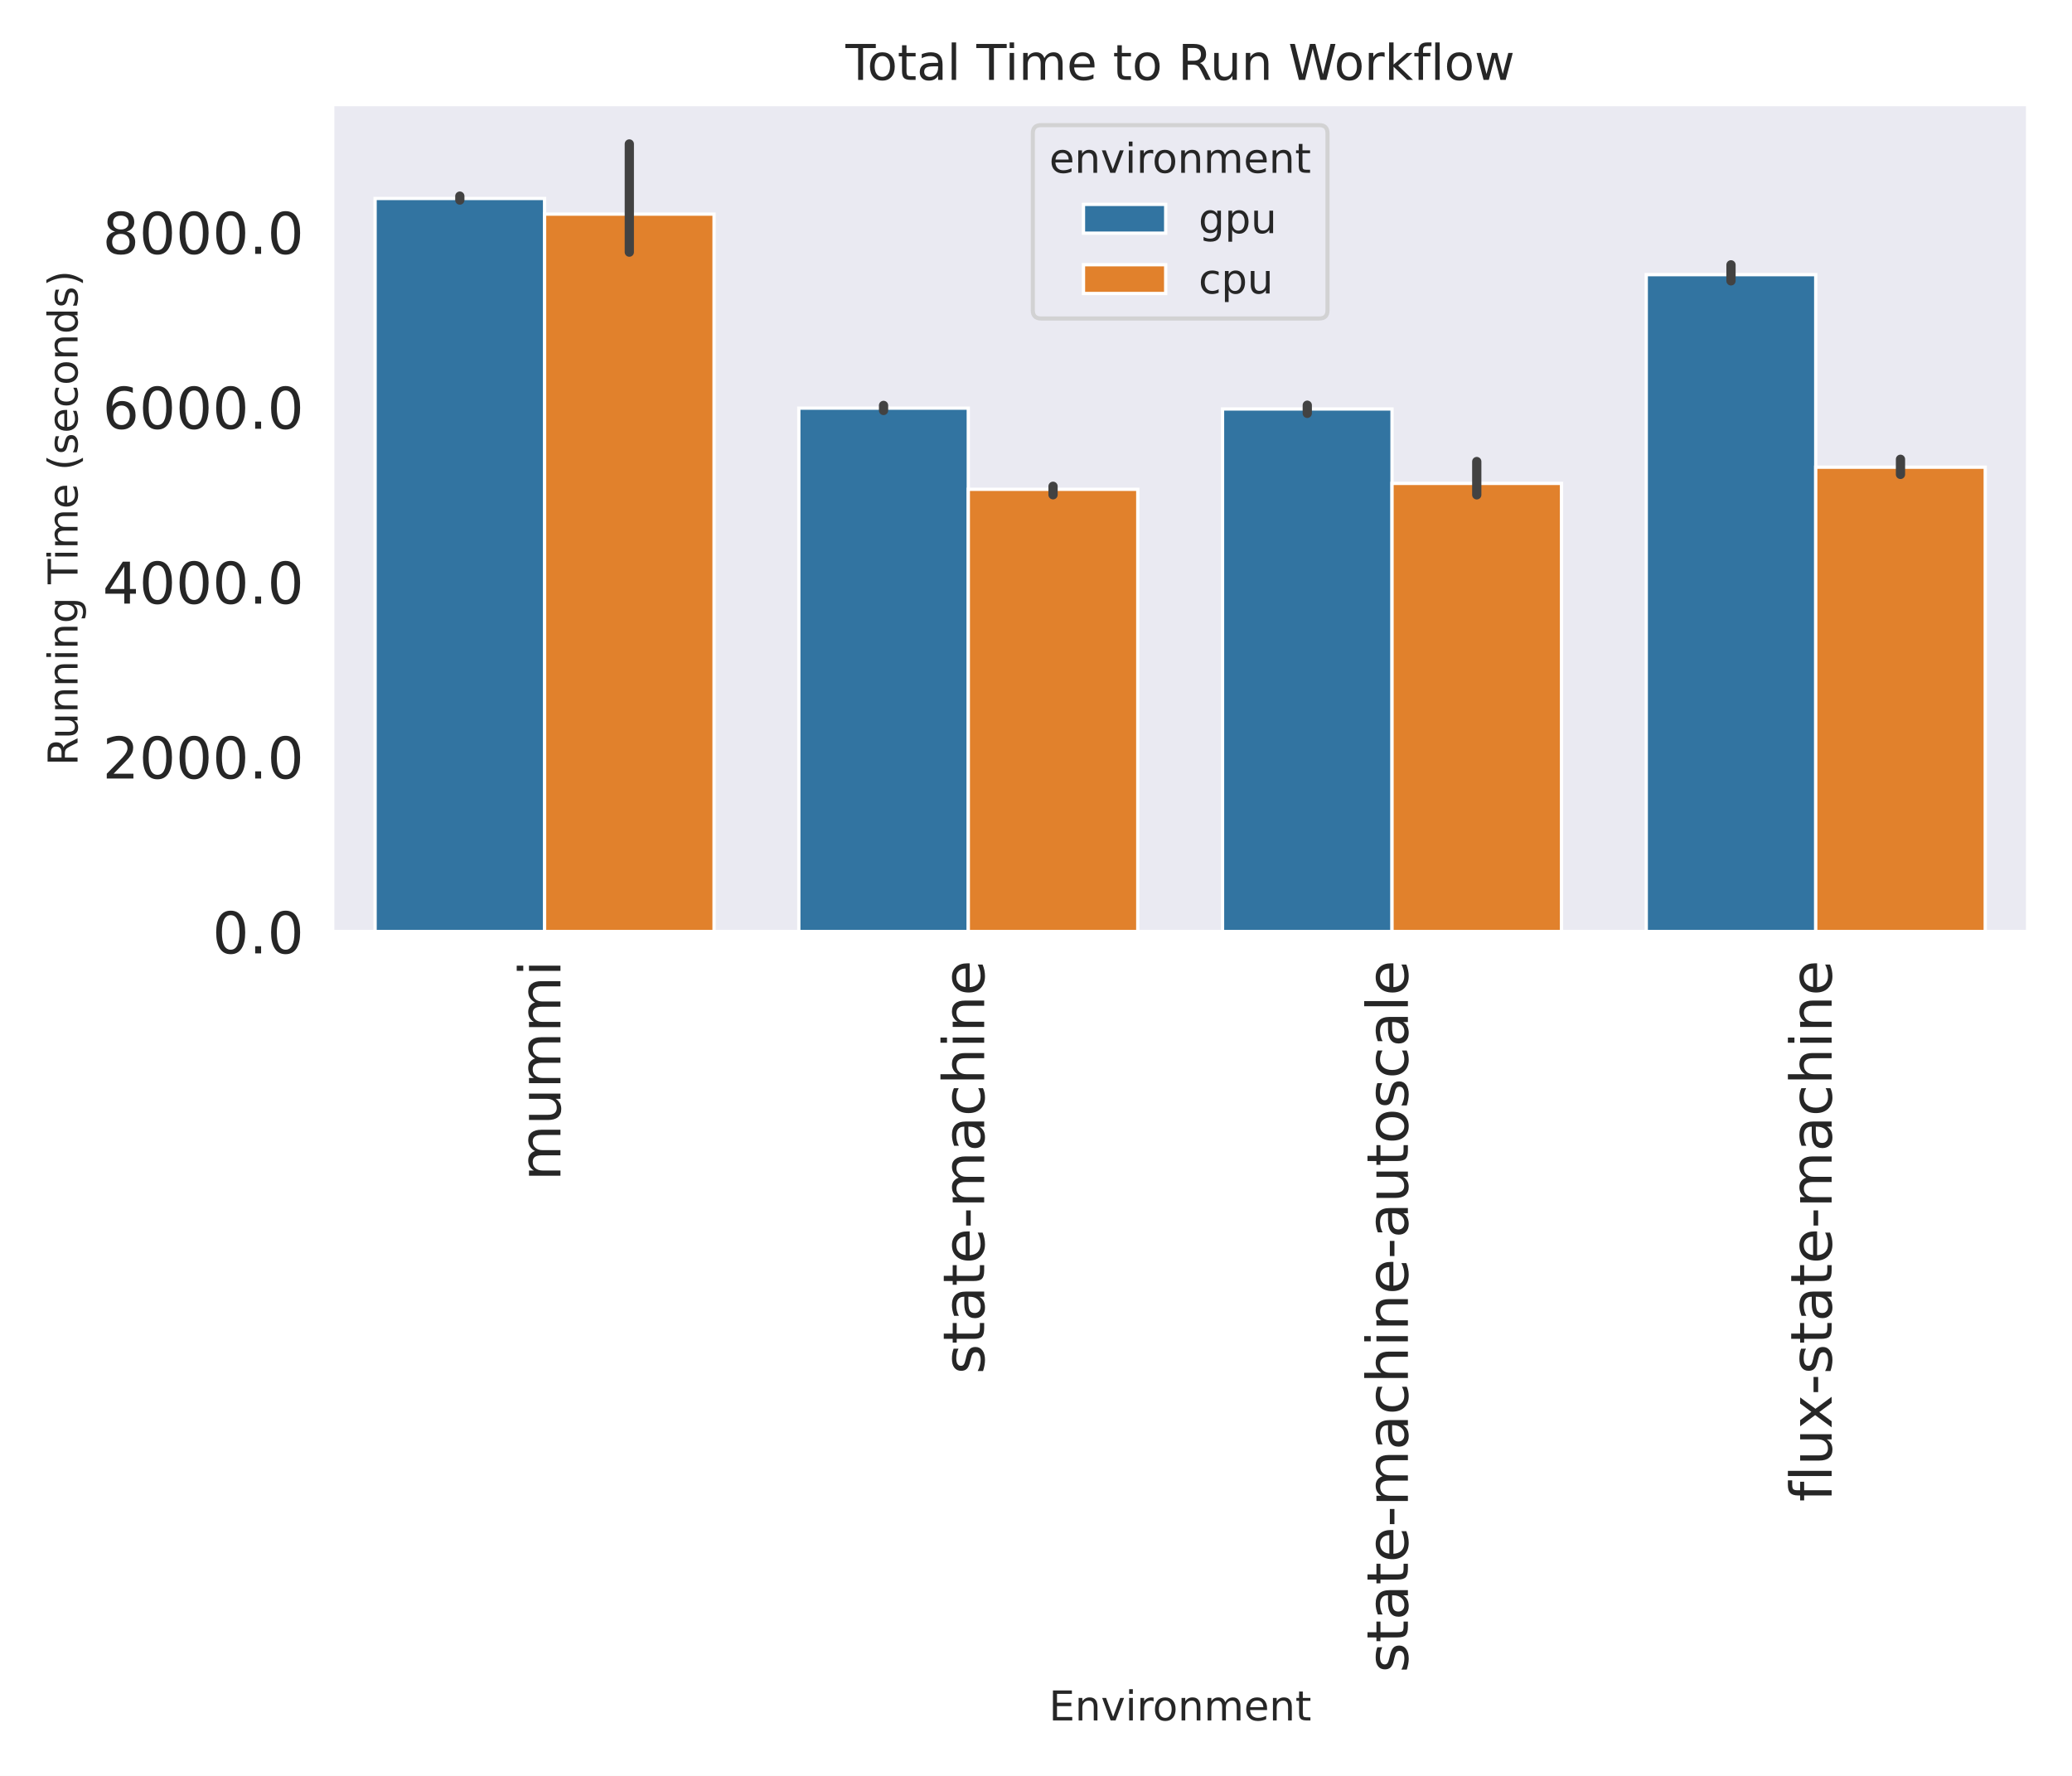
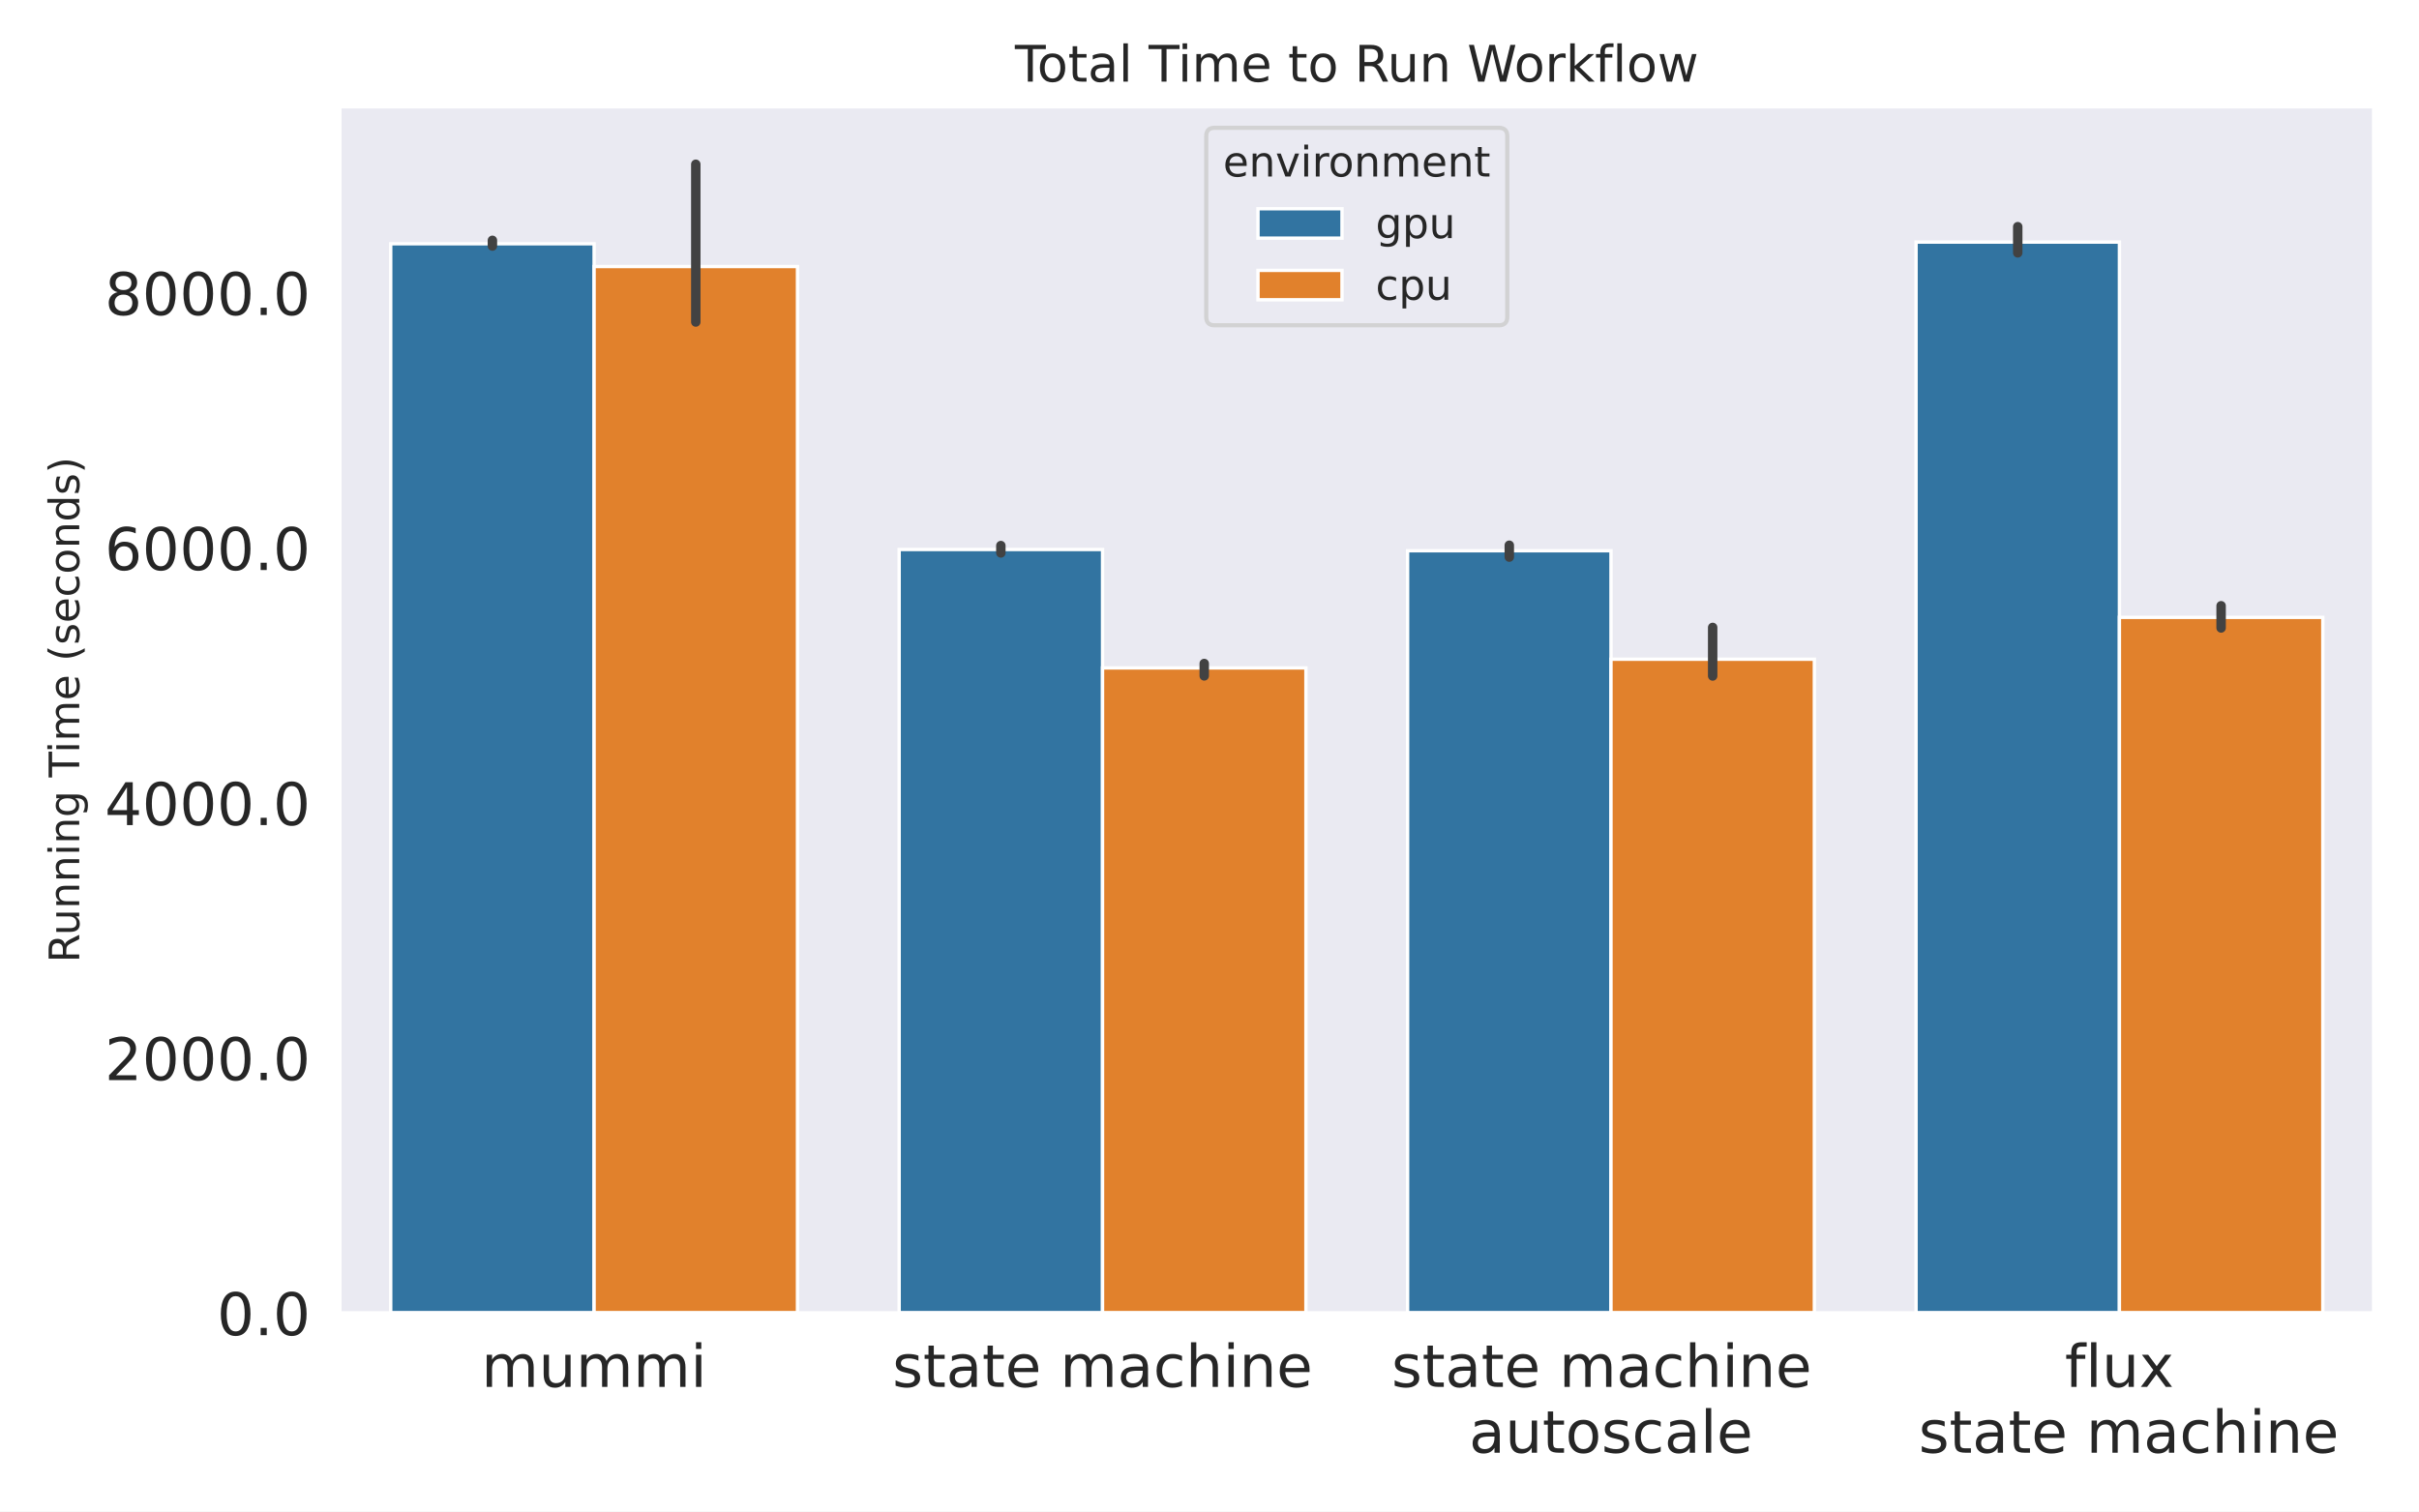
- <svg xmlns="http://www.w3.org/2000/svg" xmlns:xlink="http://www.w3.org/1999/xlink" width="504pt" height="432pt" viewBox="0 0 504 432" version="1.1">
+ <svg xmlns="http://www.w3.org/2000/svg" xmlns:xlink="http://www.w3.org/1999/xlink" width="576pt" height="360pt" viewBox="0 0 576 360" version="1.1">
  <defs>
    <style type="text/css">*{stroke-linejoin: round; stroke-linecap: butt}</style>
  </defs>
  <g id="figure_1">
    <g id="patch_1">
-       <path d="M 0 432  L 504 432  L 504 0  L 0 0  z " style="fill: #ffffff" />
+       <path d="M 0 360  L 576 360  L 576 0  L 0 0  z " style="fill: #ffffff" />
    </g>
    <g id="axes_1">
      <g id="patch_2">
-         <path d="M 80.93 226.6  L 493.2 226.6  L 493.2 25.44  L 80.93 25.44  z " style="fill: #eaeaf2" />
+         <path d="M 80.93 312.68  L 565.2 312.68  L 565.2 25.44  L 80.93 25.44  z " style="fill: #eaeaf2" />
      </g>
      <g id="matplotlib.axis_1">
        <g id="xtick_1">
          <g id="text_1">
-             <g style="fill: #262626" transform="translate(136.3269 287.2725) rotate(-90) scale(0.14 -0.14)">
+             <g style="fill: #262626" transform="translate(114.6275 330.3178) scale(0.14 -0.14)">
              <defs>
                <path id="DejaVuSans-6d" d="M 3328 2828  Q 3544 3216 3844 3400  Q 4144 3584 4550 3584  Q 5097 3584 5394 3201  Q 5691 2819 5691 2113  L 5691 0  L 5113 0  L 5113 2094  Q 5113 2597 4934 2840  Q 4756 3084 4391 3084  Q 3944 3084 3684 2787  Q 3425 2491 3425 1978  L 3425 0  L 2847 0  L 2847 2094  Q 2847 2600 2669 2842  Q 2491 3084 2119 3084  Q 1678 3084 1418 2786  Q 1159 2488 1159 1978  L 1159 0  L 581 0  L 581 3500  L 1159 3500  L 1159 2956  Q 1356 3278 1631 3431  Q 1906 3584 2284 3584  Q 2666 3584 2933 3390  Q 3200 3197 3328 2828  z " transform="scale(0.015625)" />
                <path id="DejaVuSans-75" d="M 544 1381  L 544 3500  L 1119 3500  L 1119 1403  Q 1119 906 1312 657  Q 1506 409 1894 409  Q 2359 409 2629 706  Q 2900 1003 2900 1516  L 2900 3500  L 3475 3500  L 3475 0  L 2900 0  L 2900 538  Q 2691 219 2414 64  Q 2138 -91 1772 -91  Q 1169 -91 856 284  Q 544 659 544 1381  z M 1991 3584  L 1991 3584  z " transform="scale(0.015625)" />
                <path id="DejaVuSans-69" d="M 603 3500  L 1178 3500  L 1178 0  L 603 0  L 603 3500  z M 603 4863  L 1178 4863  L 1178 4134  L 603 4134  L 603 4863  z " transform="scale(0.015625)" />
              </defs>
              <use xlink:href="#DejaVuSans-6d" />
              <use xlink:href="#DejaVuSans-75" x="97.412" />
              <use xlink:href="#DejaVuSans-6d" x="160.791" />
              <use xlink:href="#DejaVuSans-6d" x="258.203" />
              <use xlink:href="#DejaVuSans-69" x="355.615" />
            </g>
          </g>
        </g>
        <g id="xtick_2">
          <g id="text_2">
-             <g style="fill: #262626" transform="translate(239.3944 334.2775) rotate(-90) scale(0.14 -0.14)">
+             <g style="fill: #262626" transform="translate(212.4933 330.3178) scale(0.14 -0.14)">
              <defs>
                <path id="DejaVuSans-73" d="M 2834 3397  L 2834 2853  Q 2591 2978 2328 3040  Q 2066 3103 1784 3103  Q 1356 3103 1142 2972  Q 928 2841 928 2578  Q 928 2378 1081 2264  Q 1234 2150 1697 2047  L 1894 2003  Q 2506 1872 2764 1633  Q 3022 1394 3022 966  Q 3022 478 2636 193  Q 2250 -91 1575 -91  Q 1294 -91 989 -36  Q 684 19 347 128  L 347 722  Q 666 556 975 473  Q 1284 391 1588 391  Q 1994 391 2212 530  Q 2431 669 2431 922  Q 2431 1156 2273 1281  Q 2116 1406 1581 1522  L 1381 1569  Q 847 1681 609 1914  Q 372 2147 372 2553  Q 372 3047 722 3315  Q 1072 3584 1716 3584  Q 2034 3584 2315 3537  Q 2597 3491 2834 3397  z " transform="scale(0.015625)" />
                <path id="DejaVuSans-74" d="M 1172 4494  L 1172 3500  L 2356 3500  L 2356 3053  L 1172 3053  L 1172 1153  Q 1172 725 1289 603  Q 1406 481 1766 481  L 2356 481  L 2356 0  L 1766 0  Q 1100 0 847 248  Q 594 497 594 1153  L 594 3053  L 172 3053  L 172 3500  L 594 3500  L 594 4494  L 1172 4494  z " transform="scale(0.015625)" />
                <path id="DejaVuSans-61" d="M 2194 1759  Q 1497 1759 1228 1600  Q 959 1441 959 1056  Q 959 750 1161 570  Q 1363 391 1709 391  Q 2188 391 2477 730  Q 2766 1069 2766 1631  L 2766 1759  L 2194 1759  z M 3341 1997  L 3341 0  L 2766 0  L 2766 531  Q 2569 213 2275 61  Q 1981 -91 1556 -91  Q 1019 -91 701 211  Q 384 513 384 1019  Q 384 1609 779 1909  Q 1175 2209 1959 2209  L 2766 2209  L 2766 2266  Q 2766 2663 2505 2880  Q 2244 3097 1772 3097  Q 1472 3097 1187 3025  Q 903 2953 641 2809  L 641 3341  Q 956 3463 1253 3523  Q 1550 3584 1831 3584  Q 2591 3584 2966 3190  Q 3341 2797 3341 1997  z " transform="scale(0.015625)" />
                <path id="DejaVuSans-65" d="M 3597 1894  L 3597 1613  L 953 1613  Q 991 1019 1311 708  Q 1631 397 2203 397  Q 2534 397 2845 478  Q 3156 559 3463 722  L 3463 178  Q 3153 47 2828 -22  Q 2503 -91 2169 -91  Q 1331 -91 842 396  Q 353 884 353 1716  Q 353 2575 817 3079  Q 1281 3584 2069 3584  Q 2775 3584 3186 3129  Q 3597 2675 3597 1894  z M 3022 2063  Q 3016 2534 2758 2815  Q 2500 3097 2075 3097  Q 1594 3097 1305 2825  Q 1016 2553 972 2059  L 3022 2063  z " transform="scale(0.015625)" />
-                 <path id="DejaVuSans-2d" d="M 313 2009  L 1997 2009  L 1997 1497  L 313 1497  L 313 2009  z " transform="scale(0.015625)" />
+                 <path id="DejaVuSans-20" transform="scale(0.015625)" />
                <path id="DejaVuSans-63" d="M 3122 3366  L 3122 2828  Q 2878 2963 2633 3030  Q 2388 3097 2138 3097  Q 1578 3097 1268 2742  Q 959 2388 959 1747  Q 959 1106 1268 751  Q 1578 397 2138 397  Q 2388 397 2633 464  Q 2878 531 3122 666  L 3122 134  Q 2881 22 2623 -34  Q 2366 -91 2075 -91  Q 1284 -91 818 406  Q 353 903 353 1747  Q 353 2603 823 3093  Q 1294 3584 2113 3584  Q 2378 3584 2631 3529  Q 2884 3475 3122 3366  z " transform="scale(0.015625)" />
                <path id="DejaVuSans-68" d="M 3513 2113  L 3513 0  L 2938 0  L 2938 2094  Q 2938 2591 2744 2837  Q 2550 3084 2163 3084  Q 1697 3084 1428 2787  Q 1159 2491 1159 1978  L 1159 0  L 581 0  L 581 4863  L 1159 4863  L 1159 2956  Q 1366 3272 1645 3428  Q 1925 3584 2291 3584  Q 2894 3584 3203 3211  Q 3513 2838 3513 2113  z " transform="scale(0.015625)" />
                <path id="DejaVuSans-6e" d="M 3513 2113  L 3513 0  L 2938 0  L 2938 2094  Q 2938 2591 2744 2837  Q 2550 3084 2163 3084  Q 1697 3084 1428 2787  Q 1159 2491 1159 1978  L 1159 0  L 581 0  L 581 3500  L 1159 3500  L 1159 2956  Q 1366 3272 1645 3428  Q 1925 3584 2291 3584  Q 2894 3584 3203 3211  Q 3513 2838 3513 2113  z " transform="scale(0.015625)" />
              </defs>
              <use xlink:href="#DejaVuSans-73" />
              <use xlink:href="#DejaVuSans-74" x="52.1" />
              <use xlink:href="#DejaVuSans-61" x="91.309" />
              <use xlink:href="#DejaVuSans-74" x="152.588" />
              <use xlink:href="#DejaVuSans-65" x="191.797" />
-               <use xlink:href="#DejaVuSans-2d" x="253.32" />
-               <use xlink:href="#DejaVuSans-6d" x="289.404" />
-               <use xlink:href="#DejaVuSans-61" x="386.816" />
-               <use xlink:href="#DejaVuSans-63" x="448.096" />
-               <use xlink:href="#DejaVuSans-68" x="503.076" />
-               <use xlink:href="#DejaVuSans-69" x="566.455" />
-               <use xlink:href="#DejaVuSans-6e" x="594.238" />
-               <use xlink:href="#DejaVuSans-65" x="657.617" />
+               <use xlink:href="#DejaVuSans-20" x="253.32" />
+               <use xlink:href="#DejaVuSans-6d" x="285.107" />
+               <use xlink:href="#DejaVuSans-61" x="382.52" />
+               <use xlink:href="#DejaVuSans-63" x="443.799" />
+               <use xlink:href="#DejaVuSans-68" x="498.779" />
+               <use xlink:href="#DejaVuSans-69" x="562.158" />
+               <use xlink:href="#DejaVuSans-6e" x="589.941" />
+               <use xlink:href="#DejaVuSans-65" x="653.32" />
            </g>
          </g>
        </g>
        <g id="xtick_3">
          <g id="text_3">
-             <g style="fill: #262626" transform="translate(342.4619 406.9091) rotate(-90) scale(0.14 -0.14)">
-               <defs>
-                 <path id="DejaVuSans-6f" d="M 1959 3097  Q 1497 3097 1228 2736  Q 959 2375 959 1747  Q 959 1119 1226 758  Q 1494 397 1959 397  Q 2419 397 2687 759  Q 2956 1122 2956 1747  Q 2956 2369 2687 2733  Q 2419 3097 1959 3097  z M 1959 3584  Q 2709 3584 3137 3096  Q 3566 2609 3566 1747  Q 3566 888 3137 398  Q 2709 -91 1959 -91  Q 1206 -91 779 398  Q 353 888 353 1747  Q 353 2609 779 3096  Q 1206 3584 1959 3584  z " transform="scale(0.015625)" />
-                 <path id="DejaVuSans-6c" d="M 603 4863  L 1178 4863  L 1178 0  L 603 0  L 603 4863  z " transform="scale(0.015625)" />
-               </defs>
+             <g style="fill: #262626" transform="translate(331.3361 330.3178) scale(0.14 -0.14)">
              <use xlink:href="#DejaVuSans-73" />
              <use xlink:href="#DejaVuSans-74" x="52.1" />
              <use xlink:href="#DejaVuSans-61" x="91.309" />
              <use xlink:href="#DejaVuSans-74" x="152.588" />
              <use xlink:href="#DejaVuSans-65" x="191.797" />
-               <use xlink:href="#DejaVuSans-2d" x="253.32" />
-               <use xlink:href="#DejaVuSans-6d" x="289.404" />
-               <use xlink:href="#DejaVuSans-61" x="386.816" />
-               <use xlink:href="#DejaVuSans-63" x="448.096" />
-               <use xlink:href="#DejaVuSans-68" x="503.076" />
-               <use xlink:href="#DejaVuSans-69" x="566.455" />
-               <use xlink:href="#DejaVuSans-6e" x="594.238" />
-               <use xlink:href="#DejaVuSans-65" x="657.617" />
-               <use xlink:href="#DejaVuSans-2d" x="719.141" />
-               <use xlink:href="#DejaVuSans-61" x="755.225" />
-               <use xlink:href="#DejaVuSans-75" x="816.504" />
-               <use xlink:href="#DejaVuSans-74" x="879.883" />
-               <use xlink:href="#DejaVuSans-6f" x="919.092" />
-               <use xlink:href="#DejaVuSans-73" x="980.273" />
-               <use xlink:href="#DejaVuSans-63" x="1032.373" />
-               <use xlink:href="#DejaVuSans-61" x="1087.354" />
-               <use xlink:href="#DejaVuSans-6c" x="1148.633" />
-               <use xlink:href="#DejaVuSans-65" x="1176.416" />
+               <use xlink:href="#DejaVuSans-20" x="253.32" />
+               <use xlink:href="#DejaVuSans-6d" x="285.107" />
+               <use xlink:href="#DejaVuSans-61" x="382.52" />
+               <use xlink:href="#DejaVuSans-63" x="443.799" />
+               <use xlink:href="#DejaVuSans-68" x="498.779" />
+               <use xlink:href="#DejaVuSans-69" x="562.158" />
+               <use xlink:href="#DejaVuSans-6e" x="589.941" />
+               <use xlink:href="#DejaVuSans-65" x="653.32" />
+               <use xlink:href="#DejaVuSans-20" x="714.844" />
+             </g>
+             <g style="fill: #262626" transform="translate(349.8084 345.9948) scale(0.14 -0.14)">
+               <defs>
+                 <path id="DejaVuSans-6f" d="M 1959 3097  Q 1497 3097 1228 2736  Q 959 2375 959 1747  Q 959 1119 1226 758  Q 1494 397 1959 397  Q 2419 397 2687 759  Q 2956 1122 2956 1747  Q 2956 2369 2687 2733  Q 2419 3097 1959 3097  z M 1959 3584  Q 2709 3584 3137 3096  Q 3566 2609 3566 1747  Q 3566 888 3137 398  Q 2709 -91 1959 -91  Q 1206 -91 779 398  Q 353 888 353 1747  Q 353 2609 779 3096  Q 1206 3584 1959 3584  z " transform="scale(0.015625)" />
+                 <path id="DejaVuSans-6c" d="M 603 4863  L 1178 4863  L 1178 0  L 603 0  L 603 4863  z " transform="scale(0.015625)" />
+               </defs>
+               <use xlink:href="#DejaVuSans-61" />
+               <use xlink:href="#DejaVuSans-75" x="61.279" />
+               <use xlink:href="#DejaVuSans-74" x="124.658" />
+               <use xlink:href="#DejaVuSans-6f" x="163.867" />
+               <use xlink:href="#DejaVuSans-73" x="225.049" />
+               <use xlink:href="#DejaVuSans-63" x="277.148" />
+               <use xlink:href="#DejaVuSans-61" x="332.129" />
+               <use xlink:href="#DejaVuSans-6c" x="393.408" />
+               <use xlink:href="#DejaVuSans-65" x="421.191" />
            </g>
          </g>
        </g>
        <g id="xtick_4">
          <g id="text_4">
-             <g style="fill: #262626" transform="translate(445.5294 365.305) rotate(-90) scale(0.14 -0.14)">
+             <g style="fill: #262626" transform="translate(491.678 330.3178) scale(0.14 -0.14)">
              <defs>
                <path id="DejaVuSans-66" d="M 2375 4863  L 2375 4384  L 1825 4384  Q 1516 4384 1395 4259  Q 1275 4134 1275 3809  L 1275 3500  L 2222 3500  L 2222 3053  L 1275 3053  L 1275 0  L 697 0  L 697 3053  L 147 3053  L 147 3500  L 697 3500  L 697 3744  Q 697 4328 969 4595  Q 1241 4863 1831 4863  L 2375 4863  z " transform="scale(0.015625)" />
                <path id="DejaVuSans-78" d="M 3513 3500  L 2247 1797  L 3578 0  L 2900 0  L 1881 1375  L 863 0  L 184 0  L 1544 1831  L 300 3500  L 978 3500  L 1906 2253  L 2834 3500  L 3513 3500  z " transform="scale(0.015625)" />
              </defs>
              <use xlink:href="#DejaVuSans-66" />
              <use xlink:href="#DejaVuSans-6c" x="35.205" />
              <use xlink:href="#DejaVuSans-75" x="62.988" />
              <use xlink:href="#DejaVuSans-78" x="126.367" />
-               <use xlink:href="#DejaVuSans-2d" x="185.547" />
-               <use xlink:href="#DejaVuSans-73" x="221.631" />
-               <use xlink:href="#DejaVuSans-74" x="273.73" />
-               <use xlink:href="#DejaVuSans-61" x="312.939" />
-               <use xlink:href="#DejaVuSans-74" x="374.219" />
-               <use xlink:href="#DejaVuSans-65" x="413.428" />
-               <use xlink:href="#DejaVuSans-2d" x="474.951" />
-               <use xlink:href="#DejaVuSans-6d" x="511.035" />
-               <use xlink:href="#DejaVuSans-61" x="608.447" />
-               <use xlink:href="#DejaVuSans-63" x="669.727" />
-               <use xlink:href="#DejaVuSans-68" x="724.707" />
-               <use xlink:href="#DejaVuSans-69" x="788.086" />
-               <use xlink:href="#DejaVuSans-6e" x="815.869" />
-               <use xlink:href="#DejaVuSans-65" x="879.248" />
-             </g>
-           </g>
-         </g>
-         <g id="text_5">
-           <g style="fill: #262626" transform="translate(255.1416 418.5075) scale(0.1 -0.1)">
-             <defs>
-               <path id="DejaVuSans-45" d="M 628 4666  L 3578 4666  L 3578 4134  L 1259 4134  L 1259 2753  L 3481 2753  L 3481 2222  L 1259 2222  L 1259 531  L 3634 531  L 3634 0  L 628 0  L 628 4666  z " transform="scale(0.015625)" />
-               <path id="DejaVuSans-76" d="M 191 3500  L 800 3500  L 1894 563  L 2988 3500  L 3597 3500  L 2284 0  L 1503 0  L 191 3500  z " transform="scale(0.015625)" />
-               <path id="DejaVuSans-72" d="M 2631 2963  Q 2534 3019 2420 3045  Q 2306 3072 2169 3072  Q 1681 3072 1420 2755  Q 1159 2438 1159 1844  L 1159 0  L 581 0  L 581 3500  L 1159 3500  L 1159 2956  Q 1341 3275 1631 3429  Q 1922 3584 2338 3584  Q 2397 3584 2469 3576  Q 2541 3569 2628 3553  L 2631 2963  z " transform="scale(0.015625)" />
-             </defs>
-             <use xlink:href="#DejaVuSans-45" />
-             <use xlink:href="#DejaVuSans-6e" x="63.184" />
-             <use xlink:href="#DejaVuSans-76" x="126.562" />
-             <use xlink:href="#DejaVuSans-69" x="185.742" />
-             <use xlink:href="#DejaVuSans-72" x="213.525" />
-             <use xlink:href="#DejaVuSans-6f" x="252.389" />
-             <use xlink:href="#DejaVuSans-6e" x="313.57" />
-             <use xlink:href="#DejaVuSans-6d" x="376.949" />
-             <use xlink:href="#DejaVuSans-65" x="474.361" />
-             <use xlink:href="#DejaVuSans-6e" x="535.885" />
-             <use xlink:href="#DejaVuSans-74" x="599.264" />
+             </g>
+             <g style="fill: #262626" transform="translate(452.4036 345.9948) scale(0.14 -0.14)">
+               <use xlink:href="#DejaVuSans-20" />
+               <use xlink:href="#DejaVuSans-73" x="31.787" />
+               <use xlink:href="#DejaVuSans-74" x="83.887" />
+               <use xlink:href="#DejaVuSans-61" x="123.096" />
+               <use xlink:href="#DejaVuSans-74" x="184.375" />
+               <use xlink:href="#DejaVuSans-65" x="223.584" />
+               <use xlink:href="#DejaVuSans-20" x="285.107" />
+               <use xlink:href="#DejaVuSans-6d" x="316.895" />
+               <use xlink:href="#DejaVuSans-61" x="414.307" />
+               <use xlink:href="#DejaVuSans-63" x="475.586" />
+               <use xlink:href="#DejaVuSans-68" x="530.566" />
+               <use xlink:href="#DejaVuSans-69" x="593.945" />
+               <use xlink:href="#DejaVuSans-6e" x="621.729" />
+               <use xlink:href="#DejaVuSans-65" x="685.107" />
+             </g>
          </g>
        </g>
      </g>
      <g id="matplotlib.axis_2">
        <g id="ytick_1">
-           <g id="text_6">
-             <g style="fill: #262626" transform="translate(51.66562 231.9189) scale(0.14 -0.14)">
+           <g id="text_5">
+             <g style="fill: #262626" transform="translate(51.66562 317.9989) scale(0.14 -0.14)">
              <defs>
                <path id="DejaVuSans-30" d="M 2034 4250  Q 1547 4250 1301 3770  Q 1056 3291 1056 2328  Q 1056 1369 1301 889  Q 1547 409 2034 409  Q 2525 409 2770 889  Q 3016 1369 3016 2328  Q 3016 3291 2770 3770  Q 2525 4250 2034 4250  z M 2034 4750  Q 2819 4750 3233 4129  Q 3647 3509 3647 2328  Q 3647 1150 3233 529  Q 2819 -91 2034 -91  Q 1250 -91 836 529  Q 422 1150 422 2328  Q 422 3509 836 4129  Q 1250 4750 2034 4750  z " transform="scale(0.015625)" />
                <path id="DejaVuSans-2e" d="M 684 794  L 1344 794  L 1344 0  L 684 0  L 684 794  z " transform="scale(0.015625)" />
              </defs>
              <use xlink:href="#DejaVuSans-30" />
              <use xlink:href="#DejaVuSans-2e" x="63.623" />
              <use xlink:href="#DejaVuSans-30" x="95.41" />
            </g>
          </g>
        </g>
        <g id="ytick_2">
-           <g id="text_7">
-             <g style="fill: #262626" transform="translate(24.94312 189.3779) scale(0.14 -0.14)">
+           <g id="text_6">
+             <g style="fill: #262626" transform="translate(24.94312 257.2538) scale(0.14 -0.14)">
              <defs>
                <path id="DejaVuSans-32" d="M 1228 531  L 3431 531  L 3431 0  L 469 0  L 469 531  Q 828 903 1448 1529  Q 2069 2156 2228 2338  Q 2531 2678 2651 2914  Q 2772 3150 2772 3378  Q 2772 3750 2511 3984  Q 2250 4219 1831 4219  Q 1534 4219 1204 4116  Q 875 4013 500 3803  L 500 4441  Q 881 4594 1212 4672  Q 1544 4750 1819 4750  Q 2544 4750 2975 4387  Q 3406 4025 3406 3419  Q 3406 3131 3298 2873  Q 3191 2616 2906 2266  Q 2828 2175 2409 1742  Q 1991 1309 1228 531  z " transform="scale(0.015625)" />
              </defs>
              <use xlink:href="#DejaVuSans-32" />
              <use xlink:href="#DejaVuSans-30" x="63.623" />
              <use xlink:href="#DejaVuSans-30" x="127.246" />
              <use xlink:href="#DejaVuSans-30" x="190.869" />
              <use xlink:href="#DejaVuSans-2e" x="254.492" />
              <use xlink:href="#DejaVuSans-30" x="286.279" />
            </g>
          </g>
        </g>
        <g id="ytick_3">
-           <g id="text_8">
-             <g style="fill: #262626" transform="translate(24.94312 146.8369) scale(0.14 -0.14)">
+           <g id="text_7">
+             <g style="fill: #262626" transform="translate(24.94312 196.5088) scale(0.14 -0.14)">
              <defs>
                <path id="DejaVuSans-34" d="M 2419 4116  L 825 1625  L 2419 1625  L 2419 4116  z M 2253 4666  L 3047 4666  L 3047 1625  L 3713 1625  L 3713 1100  L 3047 1100  L 3047 0  L 2419 0  L 2419 1100  L 313 1100  L 313 1709  L 2253 4666  z " transform="scale(0.015625)" />
              </defs>
              <use xlink:href="#DejaVuSans-34" />
              <use xlink:href="#DejaVuSans-30" x="63.623" />
              <use xlink:href="#DejaVuSans-30" x="127.246" />
              <use xlink:href="#DejaVuSans-30" x="190.869" />
              <use xlink:href="#DejaVuSans-2e" x="254.492" />
              <use xlink:href="#DejaVuSans-30" x="286.279" />
            </g>
          </g>
        </g>
        <g id="ytick_4">
-           <g id="text_9">
-             <g style="fill: #262626" transform="translate(24.94312 104.2959) scale(0.14 -0.14)">
+           <g id="text_8">
+             <g style="fill: #262626" transform="translate(24.94312 135.7637) scale(0.14 -0.14)">
              <defs>
                <path id="DejaVuSans-36" d="M 2113 2584  Q 1688 2584 1439 2293  Q 1191 2003 1191 1497  Q 1191 994 1439 701  Q 1688 409 2113 409  Q 2538 409 2786 701  Q 3034 994 3034 1497  Q 3034 2003 2786 2293  Q 2538 2584 2113 2584  z M 3366 4563  L 3366 3988  Q 3128 4100 2886 4159  Q 2644 4219 2406 4219  Q 1781 4219 1451 3797  Q 1122 3375 1075 2522  Q 1259 2794 1537 2939  Q 1816 3084 2150 3084  Q 2853 3084 3261 2657  Q 3669 2231 3669 1497  Q 3669 778 3244 343  Q 2819 -91 2113 -91  Q 1303 -91 875 529  Q 447 1150 447 2328  Q 447 3434 972 4092  Q 1497 4750 2381 4750  Q 2619 4750 2861 4703  Q 3103 4656 3366 4563  z " transform="scale(0.015625)" />
              </defs>
              <use xlink:href="#DejaVuSans-36" />
              <use xlink:href="#DejaVuSans-30" x="63.623" />
              <use xlink:href="#DejaVuSans-30" x="127.246" />
              <use xlink:href="#DejaVuSans-30" x="190.869" />
              <use xlink:href="#DejaVuSans-2e" x="254.492" />
              <use xlink:href="#DejaVuSans-30" x="286.279" />
            </g>
          </g>
        </g>
        <g id="ytick_5">
-           <g id="text_10">
-             <g style="fill: #262626" transform="translate(24.94312 61.75489) scale(0.14 -0.14)">
+           <g id="text_9">
+             <g style="fill: #262626" transform="translate(24.94312 75.01863) scale(0.14 -0.14)">
              <defs>
                <path id="DejaVuSans-38" d="M 2034 2216  Q 1584 2216 1326 1975  Q 1069 1734 1069 1313  Q 1069 891 1326 650  Q 1584 409 2034 409  Q 2484 409 2743 651  Q 3003 894 3003 1313  Q 3003 1734 2745 1975  Q 2488 2216 2034 2216  z M 1403 2484  Q 997 2584 770 2862  Q 544 3141 544 3541  Q 544 4100 942 4425  Q 1341 4750 2034 4750  Q 2731 4750 3128 4425  Q 3525 4100 3525 3541  Q 3525 3141 3298 2862  Q 3072 2584 2669 2484  Q 3125 2378 3379 2068  Q 3634 1759 3634 1313  Q 3634 634 3220 271  Q 2806 -91 2034 -91  Q 1263 -91 848 271  Q 434 634 434 1313  Q 434 1759 690 2068  Q 947 2378 1403 2484  z M 1172 3481  Q 1172 3119 1398 2916  Q 1625 2713 2034 2713  Q 2441 2713 2670 2916  Q 2900 3119 2900 3481  Q 2900 3844 2670 4047  Q 2441 4250 2034 4250  Q 1625 4250 1398 4047  Q 1172 3844 1172 3481  z " transform="scale(0.015625)" />
              </defs>
              <use xlink:href="#DejaVuSans-38" />
              <use xlink:href="#DejaVuSans-30" x="63.623" />
              <use xlink:href="#DejaVuSans-30" x="127.246" />
              <use xlink:href="#DejaVuSans-30" x="190.869" />
              <use xlink:href="#DejaVuSans-2e" x="254.492" />
              <use xlink:href="#DejaVuSans-30" x="286.279" />
            </g>
          </g>
        </g>
-         <g id="text_11">
-           <g style="fill: #262626" transform="translate(18.86344 186.2583) rotate(-90) scale(0.1 -0.1)">
+         <g id="text_10">
+           <g style="fill: #262626" transform="translate(18.86344 229.2983) rotate(-90) scale(0.1 -0.1)">
            <defs>
              <path id="DejaVuSans-52" d="M 2841 2188  Q 3044 2119 3236 1894  Q 3428 1669 3622 1275  L 4263 0  L 3584 0  L 2988 1197  Q 2756 1666 2539 1819  Q 2322 1972 1947 1972  L 1259 1972  L 1259 0  L 628 0  L 628 4666  L 2053 4666  Q 2853 4666 3247 4331  Q 3641 3997 3641 3322  Q 3641 2881 3436 2590  Q 3231 2300 2841 2188  z M 1259 4147  L 1259 2491  L 2053 2491  Q 2509 2491 2742 2702  Q 2975 2913 2975 3322  Q 2975 3731 2742 3939  Q 2509 4147 2053 4147  L 1259 4147  z " transform="scale(0.015625)" />
              <path id="DejaVuSans-67" d="M 2906 1791  Q 2906 2416 2648 2759  Q 2391 3103 1925 3103  Q 1463 3103 1205 2759  Q 947 2416 947 1791  Q 947 1169 1205 825  Q 1463 481 1925 481  Q 2391 481 2648 825  Q 2906 1169 2906 1791  z M 3481 434  Q 3481 -459 3084 -895  Q 2688 -1331 1869 -1331  Q 1566 -1331 1297 -1286  Q 1028 -1241 775 -1147  L 775 -588  Q 1028 -725 1275 -790  Q 1522 -856 1778 -856  Q 2344 -856 2625 -561  Q 2906 -266 2906 331  L 2906 616  Q 2728 306 2450 153  Q 2172 0 1784 0  Q 1141 0 747 490  Q 353 981 353 1791  Q 353 2603 747 3093  Q 1141 3584 1784 3584  Q 2172 3584 2450 3431  Q 2728 3278 2906 2969  L 2906 3500  L 3481 3500  L 3481 434  z " transform="scale(0.015625)" />
-               <path id="DejaVuSans-20" transform="scale(0.015625)" />
              <path id="DejaVuSans-54" d="M -19 4666  L 3928 4666  L 3928 4134  L 2272 4134  L 2272 0  L 1638 0  L 1638 4134  L -19 4134  L -19 4666  z " transform="scale(0.015625)" />
              <path id="DejaVuSans-28" d="M 1984 4856  Q 1566 4138 1362 3434  Q 1159 2731 1159 2009  Q 1159 1288 1364 580  Q 1569 -128 1984 -844  L 1484 -844  Q 1016 -109 783 600  Q 550 1309 550 2009  Q 550 2706 781 3412  Q 1013 4119 1484 4856  L 1984 4856  z " transform="scale(0.015625)" />
              <path id="DejaVuSans-64" d="M 2906 2969  L 2906 4863  L 3481 4863  L 3481 0  L 2906 0  L 2906 525  Q 2725 213 2448 61  Q 2172 -91 1784 -91  Q 1150 -91 751 415  Q 353 922 353 1747  Q 353 2572 751 3078  Q 1150 3584 1784 3584  Q 2172 3584 2448 3432  Q 2725 3281 2906 2969  z M 947 1747  Q 947 1113 1208 752  Q 1469 391 1925 391  Q 2381 391 2643 752  Q 2906 1113 2906 1747  Q 2906 2381 2643 2742  Q 2381 3103 1925 3103  Q 1469 3103 1208 2742  Q 947 2381 947 1747  z " transform="scale(0.015625)" />
              <path id="DejaVuSans-29" d="M 513 4856  L 1013 4856  Q 1481 4119 1714 3412  Q 1947 2706 1947 2009  Q 1947 1309 1714 600  Q 1481 -109 1013 -844  L 513 -844  Q 928 -128 1133 580  Q 1338 1288 1338 2009  Q 1338 2731 1133 3434  Q 928 4138 513 4856  z " transform="scale(0.015625)" />
            </defs>
            <use xlink:href="#DejaVuSans-52" />
            <use xlink:href="#DejaVuSans-75" x="64.982" />
            <use xlink:href="#DejaVuSans-6e" x="128.361" />
            <use xlink:href="#DejaVuSans-6e" x="191.74" />
            <use xlink:href="#DejaVuSans-69" x="255.119" />
            <use xlink:href="#DejaVuSans-6e" x="282.902" />
            <use xlink:href="#DejaVuSans-67" x="346.281" />
            <use xlink:href="#DejaVuSans-20" x="409.758" />
            <use xlink:href="#DejaVuSans-54" x="441.545" />
            <use xlink:href="#DejaVuSans-69" x="499.504" />
            <use xlink:href="#DejaVuSans-6d" x="527.287" />
            <use xlink:href="#DejaVuSans-65" x="624.699" />
            <use xlink:href="#DejaVuSans-20" x="686.223" />
            <use xlink:href="#DejaVuSans-28" x="718.01" />
            <use xlink:href="#DejaVuSans-73" x="757.023" />
            <use xlink:href="#DejaVuSans-65" x="809.123" />
            <use xlink:href="#DejaVuSans-63" x="870.646" />
            <use xlink:href="#DejaVuSans-6f" x="925.627" />
            <use xlink:href="#DejaVuSans-6e" x="986.809" />
            <use xlink:href="#DejaVuSans-64" x="1050.188" />
            <use xlink:href="#DejaVuSans-73" x="1113.664" />
            <use xlink:href="#DejaVuSans-29" x="1165.764" />
          </g>
        </g>
      </g>
      <g id="patch_3">
-         <path d="M 91.237 226.6  L 132.464 226.6  L 132.464 48.285  L 91.237 48.285  z " clip-path="url(#p8d33429df4)" style="fill: #3274a1; stroke: #ffffff; stroke-width: 0.8; stroke-linejoin: miter" />
+         <path d="M 93.037 312.68  L 141.464 312.68  L 141.464 58.061  L 93.037 58.061  z " clip-path="url(#pdf34d4565e)" style="fill: #3274a1; stroke: #ffffff; stroke-width: 0.8; stroke-linejoin: miter" />
      </g>
      <g id="patch_4">
-         <path d="M 194.304 226.6  L 235.531 226.6  L 235.531 99.285  L 194.304 99.285  z " clip-path="url(#p8d33429df4)" style="fill: #3274a1; stroke: #ffffff; stroke-width: 0.8; stroke-linejoin: miter" />
+         <path d="M 214.104 312.68  L 262.531 312.68  L 262.531 130.884  L 214.104 130.884  z " clip-path="url(#pdf34d4565e)" style="fill: #3274a1; stroke: #ffffff; stroke-width: 0.8; stroke-linejoin: miter" />
      </g>
      <g id="patch_5">
-         <path d="M 297.372 226.6  L 338.599 226.6  L 338.599 99.492  L 297.372 99.492  z " clip-path="url(#p8d33429df4)" style="fill: #3274a1; stroke: #ffffff; stroke-width: 0.8; stroke-linejoin: miter" />
+         <path d="M 335.172 312.68  L 383.599 312.68  L 383.599 131.181  L 335.172 131.181  z " clip-path="url(#pdf34d4565e)" style="fill: #3274a1; stroke: #ffffff; stroke-width: 0.8; stroke-linejoin: miter" />
      </g>
      <g id="patch_6">
-         <path d="M 400.439 226.6  L 441.666 226.6  L 441.666 66.813  L 400.439 66.813  z " clip-path="url(#p8d33429df4)" style="fill: #3274a1; stroke: #ffffff; stroke-width: 0.8; stroke-linejoin: miter" />
+         <path d="M 456.239 312.68  L 504.666 312.68  L 504.666 57.663  L 456.239 57.663  z " clip-path="url(#pdf34d4565e)" style="fill: #3274a1; stroke: #ffffff; stroke-width: 0.8; stroke-linejoin: miter" />
      </g>
      <g id="patch_7">
-         <path d="M 132.464 226.6  L 173.691 226.6  L 173.691 52.087  L 132.464 52.087  z " clip-path="url(#p8d33429df4)" style="fill: #e1812c; stroke: #ffffff; stroke-width: 0.8; stroke-linejoin: miter" />
+         <path d="M 141.464 312.68  L 189.891 312.68  L 189.891 63.489  L 141.464 63.489  z " clip-path="url(#pdf34d4565e)" style="fill: #e1812c; stroke: #ffffff; stroke-width: 0.8; stroke-linejoin: miter" />
      </g>
      <g id="patch_8">
-         <path d="M 235.531 226.6  L 276.758 226.6  L 276.758 119.034  L 235.531 119.034  z " clip-path="url(#p8d33429df4)" style="fill: #e1812c; stroke: #ffffff; stroke-width: 0.8; stroke-linejoin: miter" />
+         <path d="M 262.531 312.68  L 310.958 312.68  L 310.958 159.085  L 262.531 159.085  z " clip-path="url(#pdf34d4565e)" style="fill: #e1812c; stroke: #ffffff; stroke-width: 0.8; stroke-linejoin: miter" />
      </g>
      <g id="patch_9">
-         <path d="M 338.599 226.6  L 379.826 226.6  L 379.826 117.586  L 338.599 117.586  z " clip-path="url(#p8d33429df4)" style="fill: #e1812c; stroke: #ffffff; stroke-width: 0.8; stroke-linejoin: miter" />
+         <path d="M 383.599 312.68  L 432.026 312.68  L 432.026 157.017  L 383.599 157.017  z " clip-path="url(#pdf34d4565e)" style="fill: #e1812c; stroke: #ffffff; stroke-width: 0.8; stroke-linejoin: miter" />
      </g>
      <g id="patch_10">
-         <path d="M 441.666 226.6  L 482.893 226.6  L 482.893 113.652  L 441.666 113.652  z " clip-path="url(#p8d33429df4)" style="fill: #e1812c; stroke: #ffffff; stroke-width: 0.8; stroke-linejoin: miter" />
+         <path d="M 504.666 312.68  L 553.093 312.68  L 553.093 147.046  L 504.666 147.046  z " clip-path="url(#pdf34d4565e)" style="fill: #e1812c; stroke: #ffffff; stroke-width: 0.8; stroke-linejoin: miter" />
      </g>
      <g id="patch_11">
-         <path d="M 132.464 226.6  L 132.464 226.6  L 132.464 226.6  L 132.464 226.6  z " clip-path="url(#p8d33429df4)" style="fill: #3274a1; stroke: #ffffff; stroke-width: 0.8; stroke-linejoin: miter" />
+         <path d="M 141.464 312.68  L 141.464 312.68  L 141.464 312.68  L 141.464 312.68  z " clip-path="url(#pdf34d4565e)" style="fill: #3274a1; stroke: #ffffff; stroke-width: 0.8; stroke-linejoin: miter" />
      </g>
      <g id="patch_12">
-         <path d="M 132.464 226.6  L 132.464 226.6  L 132.464 226.6  L 132.464 226.6  z " clip-path="url(#p8d33429df4)" style="fill: #e1812c; stroke: #ffffff; stroke-width: 0.8; stroke-linejoin: miter" />
+         <path d="M 141.464 312.68  L 141.464 312.68  L 141.464 312.68  L 141.464 312.68  z " clip-path="url(#pdf34d4565e)" style="fill: #e1812c; stroke: #ffffff; stroke-width: 0.8; stroke-linejoin: miter" />
      </g>
      <g id="line2d_1">
-         <path d="M 111.85 48.666  L 111.85 47.708  " clip-path="url(#p8d33429df4)" style="fill: none; stroke: #424242; stroke-width: 2.25; stroke-linecap: round" />
+         <path d="M 117.25 58.605  L 117.25 57.237  " clip-path="url(#pdf34d4565e)" style="fill: none; stroke: #424242; stroke-width: 2.25; stroke-linecap: round" />
      </g>
      <g id="line2d_2">
-         <path d="M 214.918 99.853  L 214.918 98.619  " clip-path="url(#p8d33429df4)" style="fill: none; stroke: #424242; stroke-width: 2.25; stroke-linecap: round" />
+         <path d="M 238.318 131.695  L 238.318 129.934  " clip-path="url(#pdf34d4565e)" style="fill: none; stroke: #424242; stroke-width: 2.25; stroke-linecap: round" />
      </g>
      <g id="line2d_3">
-         <path d="M 317.985 100.55  L 317.985 98.565  " clip-path="url(#p8d33429df4)" style="fill: none; stroke: #424242; stroke-width: 2.25; stroke-linecap: round" />
+         <path d="M 359.385 132.69  L 359.385 129.857  " clip-path="url(#pdf34d4565e)" style="fill: none; stroke: #424242; stroke-width: 2.25; stroke-linecap: round" />
      </g>
      <g id="line2d_4">
-         <path d="M 421.053 68.322  L 421.053 64.42  " clip-path="url(#p8d33429df4)" style="fill: none; stroke: #424242; stroke-width: 2.25; stroke-linecap: round" />
+         <path d="M 480.453 60.226  L 480.453 53.985  " clip-path="url(#pdf34d4565e)" style="fill: none; stroke: #424242; stroke-width: 2.25; stroke-linecap: round" />
      </g>
      <g id="line2d_5">
-         <path d="M 153.077 61.337  L 153.077 35.019  " clip-path="url(#p8d33429df4)" style="fill: none; stroke: #424242; stroke-width: 2.25; stroke-linecap: round" />
+         <path d="M 165.677 76.697  L 165.677 39.118  " clip-path="url(#pdf34d4565e)" style="fill: none; stroke: #424242; stroke-width: 2.25; stroke-linecap: round" />
      </g>
      <g id="line2d_6">
-         <path d="M 256.145 120.36  L 256.145 118.291  " clip-path="url(#p8d33429df4)" style="fill: none; stroke: #424242; stroke-width: 2.25; stroke-linecap: round" />
+         <path d="M 286.745 160.978  L 286.745 158.024  " clip-path="url(#pdf34d4565e)" style="fill: none; stroke: #424242; stroke-width: 2.25; stroke-linecap: round" />
      </g>
      <g id="line2d_7">
-         <path d="M 359.212 120.376  L 359.212 112.274  " clip-path="url(#p8d33429df4)" style="fill: none; stroke: #424242; stroke-width: 2.25; stroke-linecap: round" />
+         <path d="M 407.812 161.001  L 407.812 149.432  " clip-path="url(#pdf34d4565e)" style="fill: none; stroke: #424242; stroke-width: 2.25; stroke-linecap: round" />
      </g>
      <g id="line2d_8">
-         <path d="M 462.28 115.405  L 462.28 111.721  " clip-path="url(#p8d33429df4)" style="fill: none; stroke: #424242; stroke-width: 2.25; stroke-linecap: round" />
+         <path d="M 528.88 149.565  L 528.88 144.269  " clip-path="url(#pdf34d4565e)" style="fill: none; stroke: #424242; stroke-width: 2.25; stroke-linecap: round" />
      </g>
      <g id="patch_13">
-         <path d="M 80.93 226.6  L 80.93 25.44  " style="fill: none; stroke: #ffffff; stroke-width: 0.8; stroke-linejoin: miter; stroke-linecap: square" />
+         <path d="M 80.93 312.68  L 80.93 25.44  " style="fill: none; stroke: #ffffff; stroke-width: 0.8; stroke-linejoin: miter; stroke-linecap: square" />
      </g>
      <g id="patch_14">
-         <path d="M 493.2 226.6  L 493.2 25.44  " style="fill: none; stroke: #ffffff; stroke-width: 0.8; stroke-linejoin: miter; stroke-linecap: square" />
+         <path d="M 565.2 312.68  L 565.2 25.44  " style="fill: none; stroke: #ffffff; stroke-width: 0.8; stroke-linejoin: miter; stroke-linecap: square" />
      </g>
      <g id="patch_15">
-         <path d="M 80.93 226.6  L 493.2 226.6  " style="fill: none; stroke: #ffffff; stroke-width: 0.8; stroke-linejoin: miter; stroke-linecap: square" />
+         <path d="M 80.93 312.68  L 565.2 312.68  " style="fill: none; stroke: #ffffff; stroke-width: 0.8; stroke-linejoin: miter; stroke-linecap: square" />
      </g>
      <g id="patch_16">
-         <path d="M 80.93 25.44  L 493.2 25.44  " style="fill: none; stroke: #ffffff; stroke-width: 0.8; stroke-linejoin: miter; stroke-linecap: square" />
-       </g>
-       <g id="text_12">
-         <g style="fill: #262626" transform="translate(205.6684 19.44) scale(0.12 -0.12)">
+         <path d="M 80.93 25.44  L 565.2 25.44  " style="fill: none; stroke: #ffffff; stroke-width: 0.8; stroke-linejoin: miter; stroke-linecap: square" />
+       </g>
+       <g id="text_11">
+         <g style="fill: #262626" transform="translate(241.6684 19.44) scale(0.12 -0.12)">
          <defs>
            <path id="DejaVuSans-57" d="M 213 4666  L 850 4666  L 1831 722  L 2809 4666  L 3519 4666  L 4500 722  L 5478 4666  L 6119 4666  L 4947 0  L 4153 0  L 3169 4050  L 2175 0  L 1381 0  L 213 4666  z " transform="scale(0.015625)" />
+             <path id="DejaVuSans-72" d="M 2631 2963  Q 2534 3019 2420 3045  Q 2306 3072 2169 3072  Q 1681 3072 1420 2755  Q 1159 2438 1159 1844  L 1159 0  L 581 0  L 581 3500  L 1159 3500  L 1159 2956  Q 1341 3275 1631 3429  Q 1922 3584 2338 3584  Q 2397 3584 2469 3576  Q 2541 3569 2628 3553  L 2631 2963  z " transform="scale(0.015625)" />
            <path id="DejaVuSans-6b" d="M 581 4863  L 1159 4863  L 1159 1991  L 2875 3500  L 3609 3500  L 1753 1863  L 3688 0  L 2938 0  L 1159 1709  L 1159 0  L 581 0  L 581 4863  z " transform="scale(0.015625)" />
            <path id="DejaVuSans-77" d="M 269 3500  L 844 3500  L 1563 769  L 2278 3500  L 2956 3500  L 3675 769  L 4391 3500  L 4966 3500  L 4050 0  L 3372 0  L 2619 2869  L 1863 0  L 1184 0  L 269 3500  z " transform="scale(0.015625)" />
          </defs>
          <use xlink:href="#DejaVuSans-54" />
          <use xlink:href="#DejaVuSans-6f" x="44.084" />
          <use xlink:href="#DejaVuSans-74" x="105.266" />
          <use xlink:href="#DejaVuSans-61" x="144.475" />
          <use xlink:href="#DejaVuSans-6c" x="205.754" />
          <use xlink:href="#DejaVuSans-20" x="233.537" />
          <use xlink:href="#DejaVuSans-54" x="265.324" />
          <use xlink:href="#DejaVuSans-69" x="323.283" />
          <use xlink:href="#DejaVuSans-6d" x="351.066" />
          <use xlink:href="#DejaVuSans-65" x="448.479" />
          <use xlink:href="#DejaVuSans-20" x="510.002" />
          <use xlink:href="#DejaVuSans-74" x="541.789" />
          <use xlink:href="#DejaVuSans-6f" x="580.998" />
          <use xlink:href="#DejaVuSans-20" x="642.18" />
          <use xlink:href="#DejaVuSans-52" x="673.967" />
          <use xlink:href="#DejaVuSans-75" x="738.949" />
          <use xlink:href="#DejaVuSans-6e" x="802.328" />
          <use xlink:href="#DejaVuSans-20" x="865.707" />
          <use xlink:href="#DejaVuSans-57" x="897.494" />
          <use xlink:href="#DejaVuSans-6f" x="990.496" />
          <use xlink:href="#DejaVuSans-72" x="1051.678" />
          <use xlink:href="#DejaVuSans-6b" x="1092.791" />
          <use xlink:href="#DejaVuSans-66" x="1150.701" />
          <use xlink:href="#DejaVuSans-6c" x="1185.906" />
          <use xlink:href="#DejaVuSans-6f" x="1213.689" />
          <use xlink:href="#DejaVuSans-77" x="1274.871" />
        </g>
      </g>
      <g id="legend_1">
        <g id="patch_17">
-           <path d="M 253.224 77.474  L 320.906 77.474  Q 322.906 77.474 322.906 75.474  L 322.906 32.44  Q 322.906 30.44 320.906 30.44  L 253.224 30.44  Q 251.224 30.44 251.224 32.44  L 251.224 75.474  Q 251.224 77.474 253.224 77.474  z " style="fill: #eaeaf2; opacity: 0.8; stroke: #cccccc; stroke-linejoin: miter" />
-         </g>
-         <g id="text_13">
-           <g style="fill: #262626" transform="translate(255.2244 42.03844) scale(0.1 -0.1)">
+           <path d="M 289.224 77.474  L 356.906 77.474  Q 358.906 77.474 358.906 75.474  L 358.906 32.44  Q 358.906 30.44 356.906 30.44  L 289.224 30.44  Q 287.224 30.44 287.224 32.44  L 287.224 75.474  Q 287.224 77.474 289.224 77.474  z " style="fill: #eaeaf2; opacity: 0.8; stroke: #cccccc; stroke-linejoin: miter" />
+         </g>
+         <g id="text_12">
+           <g style="fill: #262626" transform="translate(291.2244 42.03844) scale(0.1 -0.1)">
+             <defs>
+               <path id="DejaVuSans-76" d="M 191 3500  L 800 3500  L 1894 563  L 2988 3500  L 3597 3500  L 2284 0  L 1503 0  L 191 3500  z " transform="scale(0.015625)" />
+             </defs>
            <use xlink:href="#DejaVuSans-65" />
            <use xlink:href="#DejaVuSans-6e" x="61.523" />
            <use xlink:href="#DejaVuSans-76" x="124.902" />
            <use xlink:href="#DejaVuSans-69" x="184.082" />
            <use xlink:href="#DejaVuSans-72" x="211.865" />
            <use xlink:href="#DejaVuSans-6f" x="250.729" />
            <use xlink:href="#DejaVuSans-6e" x="311.91" />
            <use xlink:href="#DejaVuSans-6d" x="375.289" />
            <use xlink:href="#DejaVuSans-65" x="472.701" />
            <use xlink:href="#DejaVuSans-6e" x="534.225" />
            <use xlink:href="#DejaVuSans-74" x="597.604" />
          </g>
        </g>
        <g id="patch_18">
-           <path d="M 263.548 56.717  L 283.548 56.717  L 283.548 49.717  L 263.548 49.717  z " style="fill: #3274a1; stroke: #ffffff; stroke-width: 0.8; stroke-linejoin: miter" />
-         </g>
-         <g id="text_14">
-           <g style="fill: #262626" transform="translate(291.5478 56.71656) scale(0.1 -0.1)">
+           <path d="M 299.548 56.717  L 319.548 56.717  L 319.548 49.717  L 299.548 49.717  z " style="fill: #3274a1; stroke: #ffffff; stroke-width: 0.8; stroke-linejoin: miter" />
+         </g>
+         <g id="text_13">
+           <g style="fill: #262626" transform="translate(327.5478 56.71656) scale(0.1 -0.1)">
            <defs>
              <path id="DejaVuSans-70" d="M 1159 525  L 1159 -1331  L 581 -1331  L 581 3500  L 1159 3500  L 1159 2969  Q 1341 3281 1617 3432  Q 1894 3584 2278 3584  Q 2916 3584 3314 3078  Q 3713 2572 3713 1747  Q 3713 922 3314 415  Q 2916 -91 2278 -91  Q 1894 -91 1617 61  Q 1341 213 1159 525  z M 3116 1747  Q 3116 2381 2855 2742  Q 2594 3103 2138 3103  Q 1681 3103 1420 2742  Q 1159 2381 1159 1747  Q 1159 1113 1420 752  Q 1681 391 2138 391  Q 2594 391 2855 752  Q 3116 1113 3116 1747  z " transform="scale(0.015625)" />
            </defs>
            <use xlink:href="#DejaVuSans-67" />
            <use xlink:href="#DejaVuSans-70" x="63.477" />
            <use xlink:href="#DejaVuSans-75" x="126.953" />
          </g>
        </g>
        <g id="patch_19">
-           <path d="M 263.548 71.395  L 283.548 71.395  L 283.548 64.395  L 263.548 64.395  z " style="fill: #e1812c; stroke: #ffffff; stroke-width: 0.8; stroke-linejoin: miter" />
-         </g>
-         <g id="text_15">
-           <g style="fill: #262626" transform="translate(291.5478 71.39469) scale(0.1 -0.1)">
+           <path d="M 299.548 71.395  L 319.548 71.395  L 319.548 64.395  L 299.548 64.395  z " style="fill: #e1812c; stroke: #ffffff; stroke-width: 0.8; stroke-linejoin: miter" />
+         </g>
+         <g id="text_14">
+           <g style="fill: #262626" transform="translate(327.5478 71.39469) scale(0.1 -0.1)">
            <use xlink:href="#DejaVuSans-63" />
            <use xlink:href="#DejaVuSans-70" x="54.98" />
            <use xlink:href="#DejaVuSans-75" x="118.457" />
          </g>
        </g>
      </g>
    </g>
  </g>
  <defs>
-     <clipPath id="p8d33429df4">
-       <rect x="80.93" y="25.44" width="412.27" height="201.16" />
+     <clipPath id="pdf34d4565e">
+       <rect x="80.93" y="25.44" width="484.27" height="287.24" />
    </clipPath>
  </defs>
</svg>
